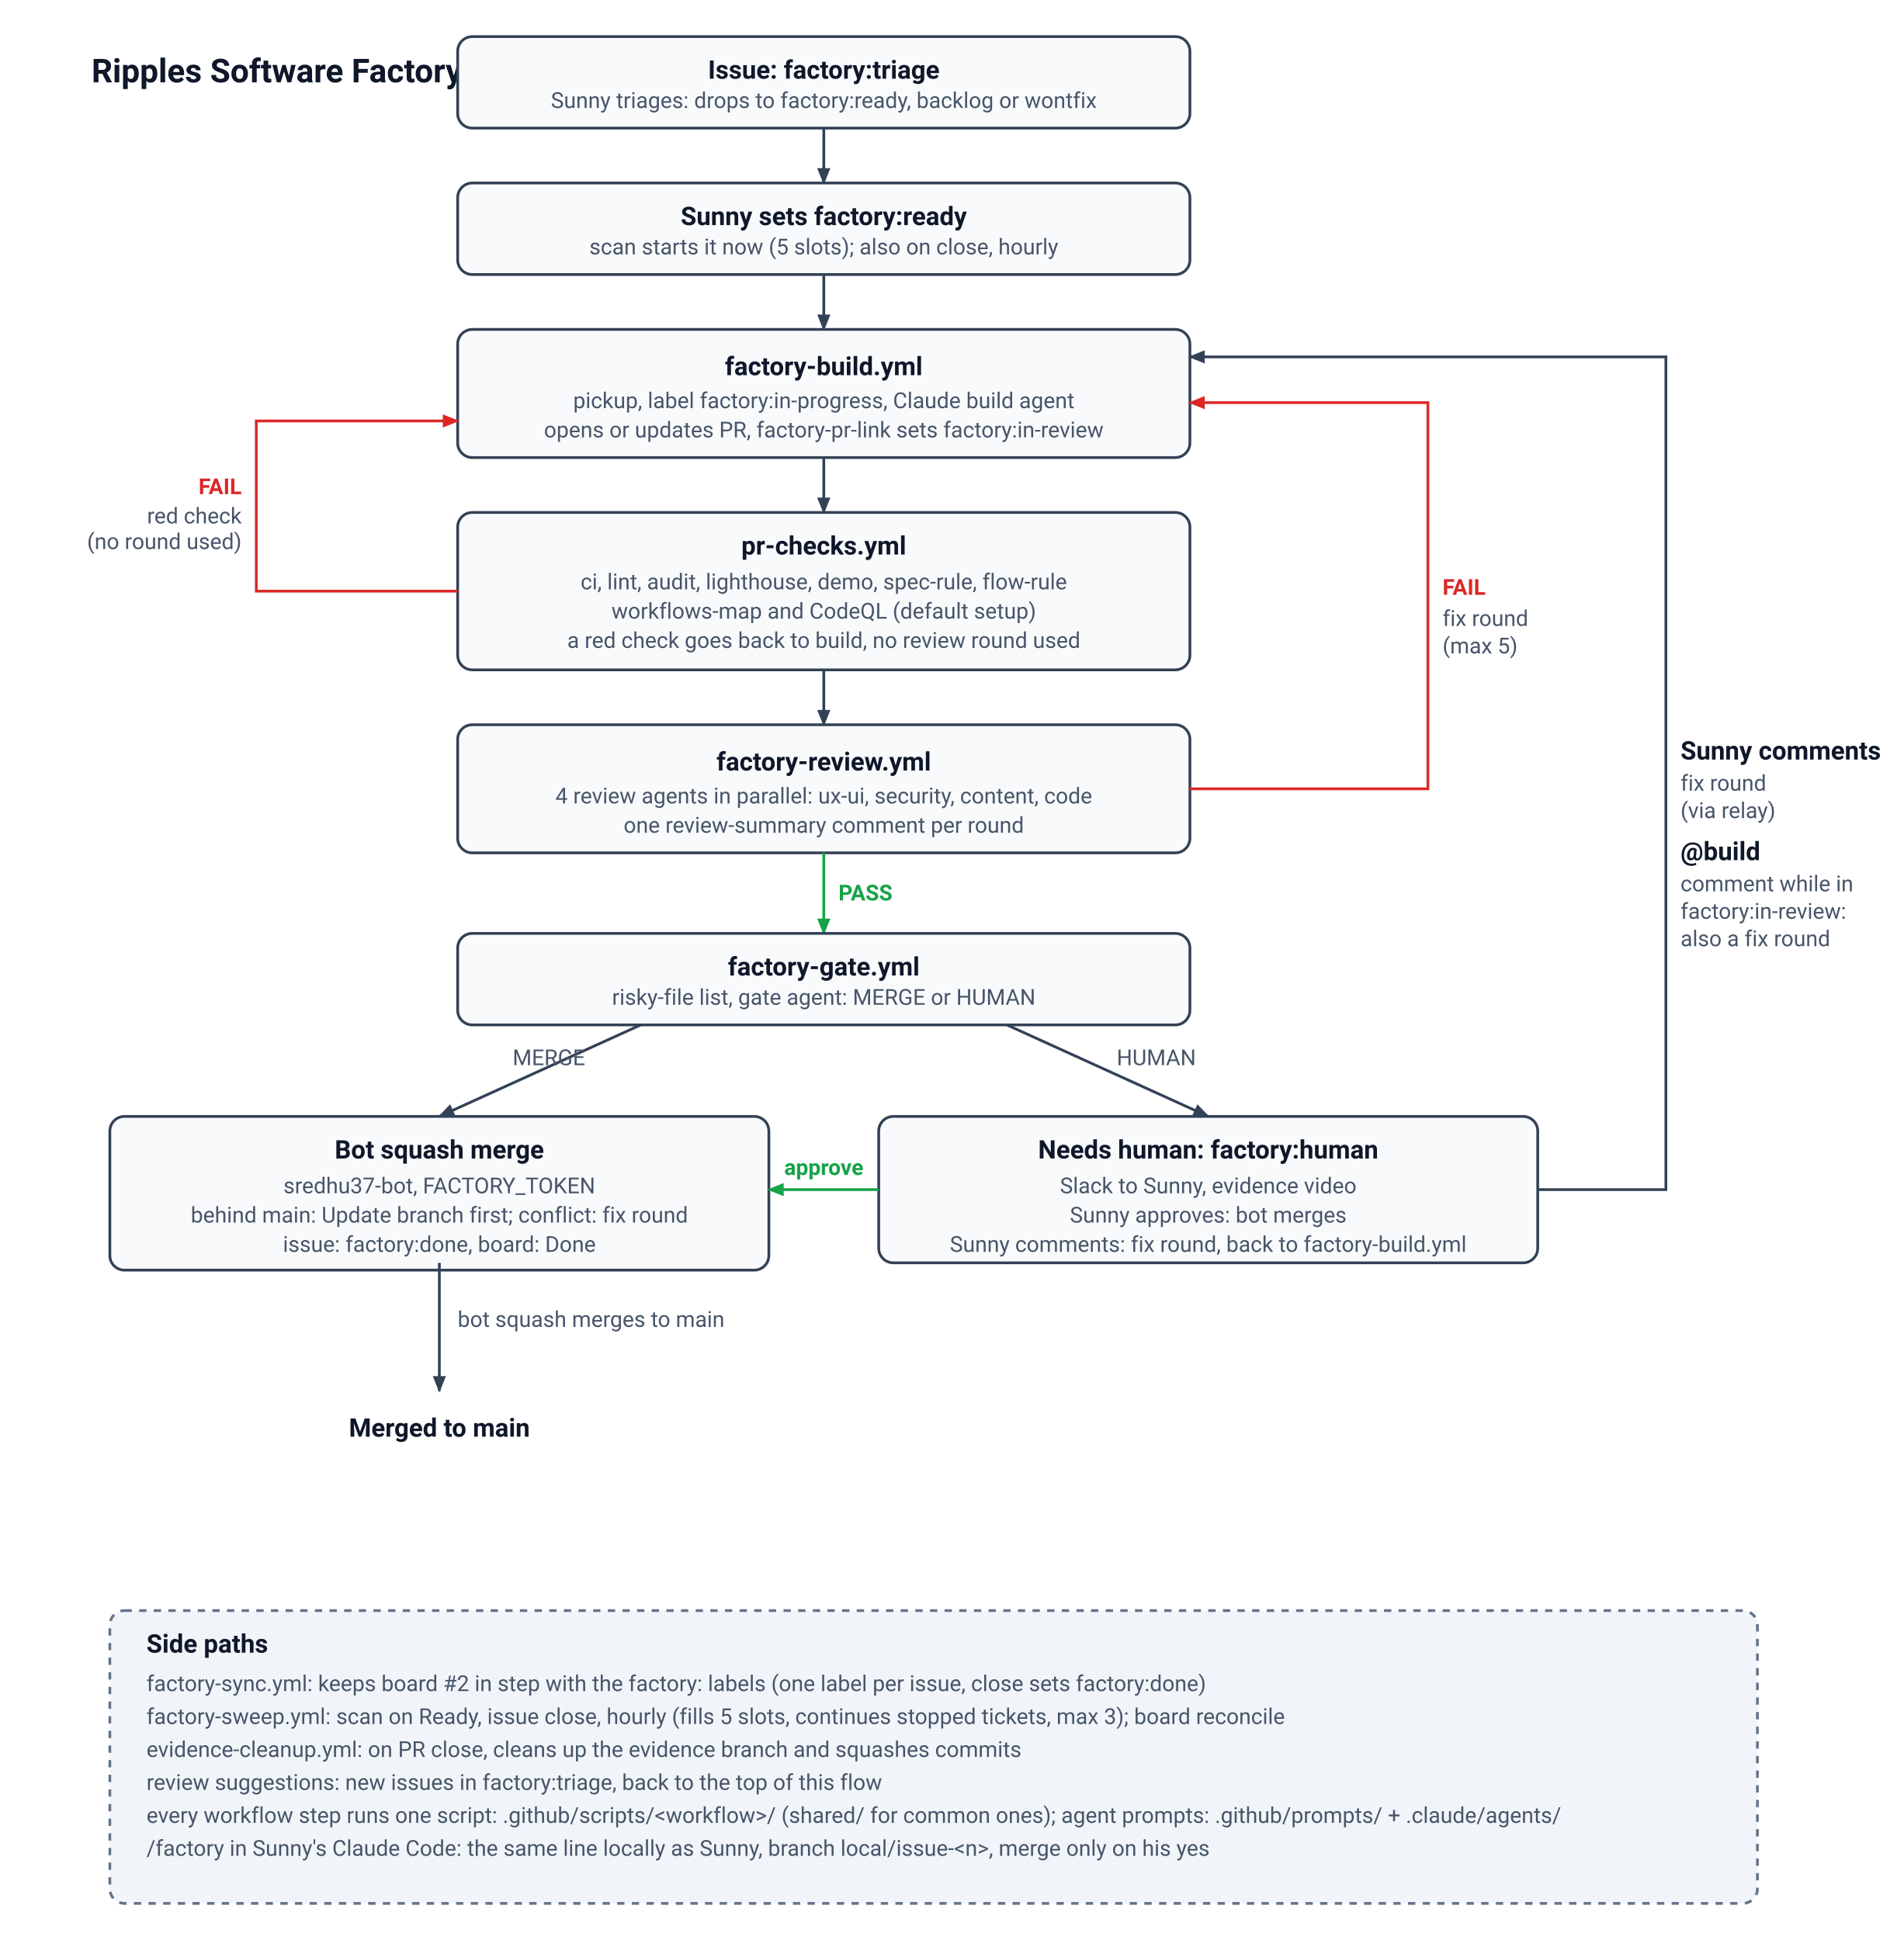
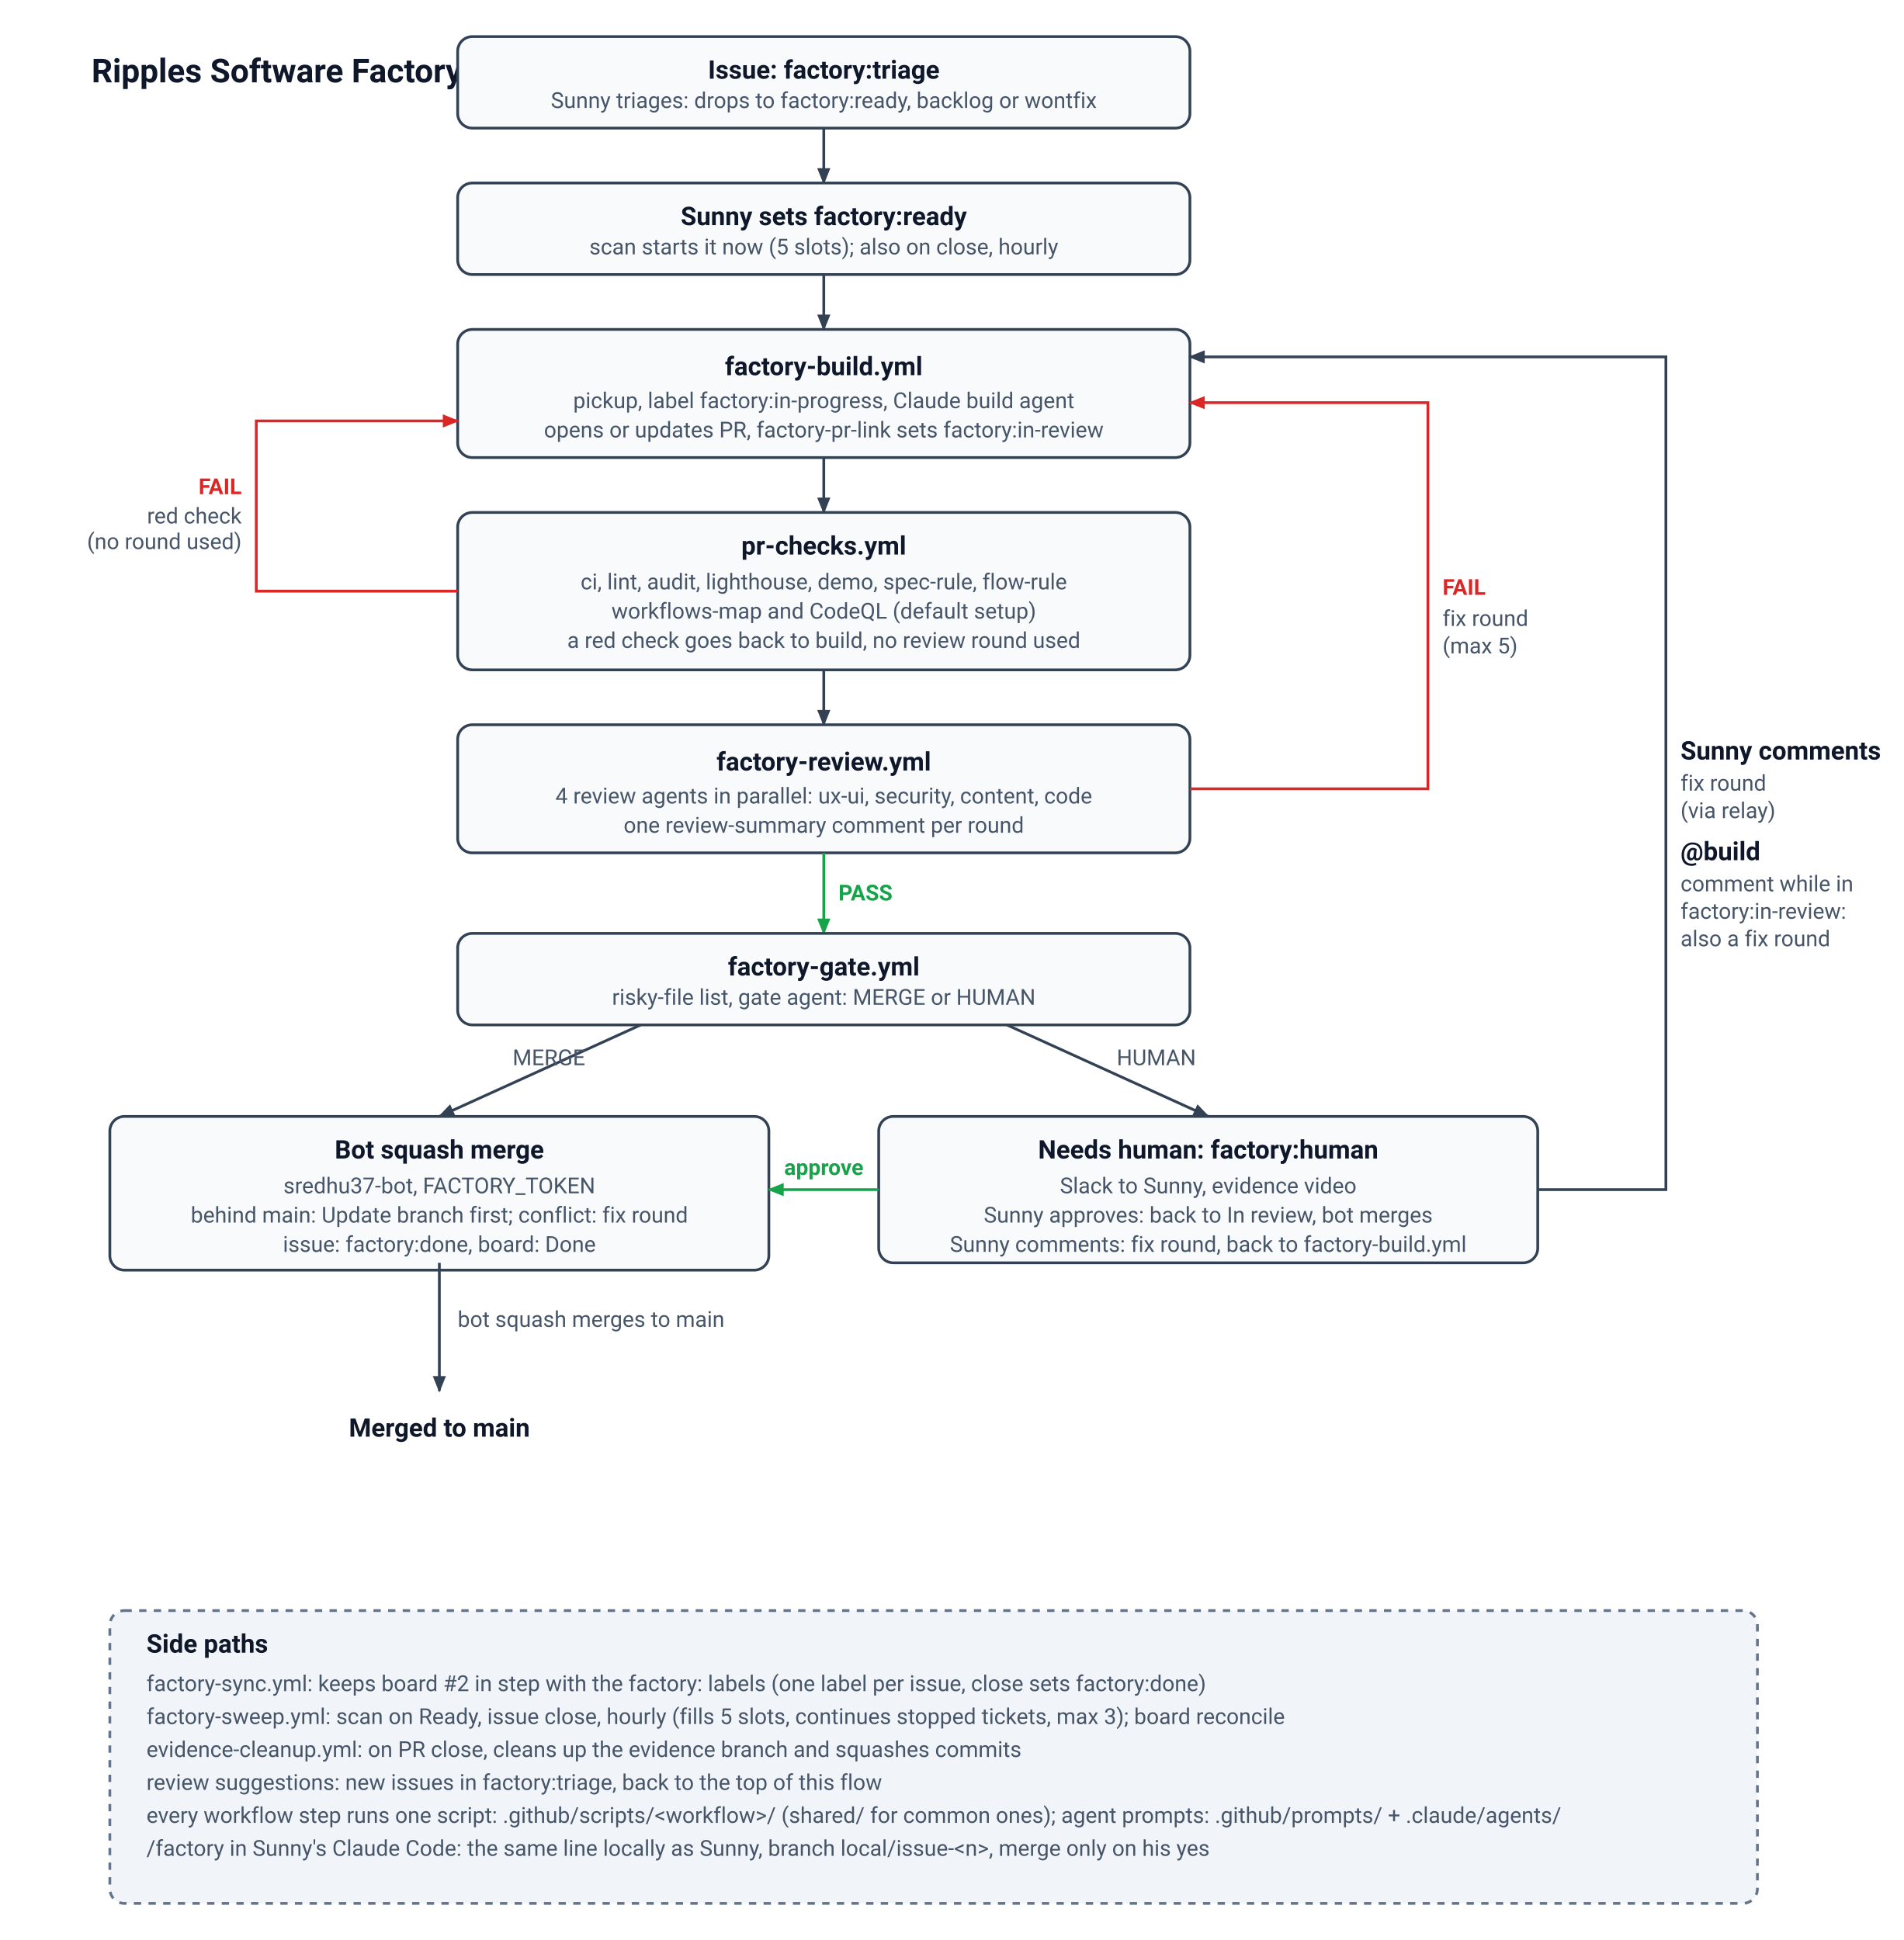
<svg xmlns="http://www.w3.org/2000/svg" viewBox="0 0 1040 1060" width="1040" height="1060">
  <defs>
    <style>
      .box { fill: #f8fafc; stroke: #334155; stroke-width: 1.5; }
      .side { fill: #f1f5f9; stroke: #64748b; stroke-width: 1.5; stroke-dasharray: 4 4; }
      .line { stroke: #334155; stroke-width: 1.5; fill: none; }
      .fail { stroke: #dc2626; stroke-width: 1.5; fill: none; }
      .pass { stroke: #16a34a; stroke-width: 1.5; fill: none; }
      text { font-family: -apple-system, BlinkMacSystemFont, "Segoe UI", Roboto, Helvetica, Arial, sans-serif; font-size: 13px; fill: #0f172a; }
      .head { font-weight: 600; font-size: 14px; }
      .title { font-weight: 700; font-size: 18px; }
      .small { font-size: 12px; fill: #475569; }
      .fail-text { font-size: 12px; fill: #dc2626; font-weight: 600; }
      .pass-text { font-size: 12px; fill: #16a34a; font-weight: 600; }
    </style>
    <marker id="a" viewBox="0 0 10 10" refX="9" refY="5" markerWidth="6" markerHeight="6" orient="auto-start-reverse">
      <path d="M 0 1 L 10 5 L 0 9 z" fill="#334155" />
    </marker>
    <marker id="af" viewBox="0 0 10 10" refX="9" refY="5" markerWidth="6" markerHeight="6" orient="auto-start-reverse">
      <path d="M 0 1 L 10 5 L 0 9 z" fill="#dc2626" />
    </marker>
    <marker id="ap" viewBox="0 0 10 10" refX="9" refY="5" markerWidth="6" markerHeight="6" orient="auto-start-reverse">
      <path d="M 0 1 L 10 5 L 0 9 z" fill="#16a34a" />
    </marker>
  </defs>
  <text x="50" y="45" class="title">Ripples Software Factory</text>
  <rect class="box" x="250" y="20" width="400" height="50" rx="8" />
  <text x="450" y="43" text-anchor="middle" class="head">Issue: factory:triage</text>
  <text x="450" y="59" text-anchor="middle" class="small">Sunny triages: drops to factory:ready, backlog or wontfix</text>
  <path class="line" d="M450 70 V100" marker-end="url(#a)" />
  <rect class="box" x="250" y="100" width="400" height="50" rx="8" />
  <text x="450" y="123" text-anchor="middle" class="head">Sunny sets factory:ready</text>
  <text x="450" y="139" text-anchor="middle" class="small">scan starts it now (5 slots); also on close, hourly</text>
  <path class="line" d="M450 150 V180" marker-end="url(#a)" />
  <rect class="box" x="250" y="180" width="400" height="70" rx="8" />
  <text x="450" y="205" text-anchor="middle" class="head">factory-build.yml</text>
  <text x="450" y="223" text-anchor="middle" class="small">pickup, label factory:in-progress, Claude build agent</text>
  <text x="450" y="239" text-anchor="middle" class="small">opens or updates PR, factory-pr-link sets factory:in-review</text>
  <path class="line" d="M450 250 V280" marker-end="url(#a)" />
  <rect class="box" x="250" y="280" width="400" height="86" rx="8" />
  <text x="450" y="303" text-anchor="middle" class="head">pr-checks.yml</text>
  <text x="450" y="322" text-anchor="middle" class="small">ci, lint, audit, lighthouse, demo, spec-rule, flow-rule</text>
  <text x="450" y="338" text-anchor="middle" class="small">workflows-map and CodeQL (default setup)</text>
  <text x="450" y="354" text-anchor="middle" class="small">a red check goes back to build, no review round used</text>
  <path class="fail" d="M250 323 H140 V230 H250" marker-end="url(#af)" />
  <text x="132" y="270" text-anchor="end" class="fail-text">FAIL</text>
  <text x="132" y="286" text-anchor="end" class="small">red check</text>
  <text x="132" y="300" text-anchor="end" class="small">(no round used)</text>
  <path class="line" d="M450 366 V396" marker-end="url(#a)" />
  <rect class="box" x="250" y="396" width="400" height="70" rx="8" />
  <text x="450" y="421" text-anchor="middle" class="head">factory-review.yml</text>
  <text x="450" y="439" text-anchor="middle" class="small">4 review agents in parallel: ux-ui, security, content, code</text>
  <text x="450" y="455" text-anchor="middle" class="small">one review-summary comment per round</text>
  <path class="fail" d="M650 431 H780 V220 H650" marker-end="url(#af)" />
  <text x="788" y="325" class="fail-text">FAIL</text>
  <text x="788" y="342" class="small">fix round</text>
  <text x="788" y="357" class="small">(max 5)</text>
  <path class="pass" d="M450 466 V510" marker-end="url(#ap)" />
  <text x="458" y="492" class="pass-text">PASS</text>
  <rect class="box" x="250" y="510" width="400" height="50" rx="8" />
  <text x="450" y="533" text-anchor="middle" class="head">factory-gate.yml</text>
  <text x="450" y="549" text-anchor="middle" class="small">risky-file list, gate agent: MERGE or HUMAN</text>
  <path class="line" d="M350 560 L240 610" marker-end="url(#a)" />
  <text x="280" y="582" class="small">MERGE</text>
  <path class="line" d="M550 560 L660 610" marker-end="url(#a)" />
  <text x="610" y="582" class="small">HUMAN</text>
  <rect class="box" x="60" y="610" width="360" height="84" rx="8" />
  <text x="240" y="633" text-anchor="middle" class="head">Bot squash merge</text>
  <text x="240" y="652" text-anchor="middle" class="small">sredhu37-bot, FACTORY_TOKEN</text>
  <text x="240" y="668" text-anchor="middle" class="small">behind main: Update branch first; conflict: fix round</text>
  <text x="240" y="684" text-anchor="middle" class="small">issue: factory:done, board: Done</text>
  <rect class="box" x="480" y="610" width="360" height="80" rx="8" />
  <text x="660" y="633" text-anchor="middle" class="head">Needs human: factory:human</text>
  <text x="660" y="652" text-anchor="middle" class="small">Slack to Sunny, evidence video</text>
-   <text x="660" y="668" text-anchor="middle" class="small">Sunny approves: bot merges</text>
+   <text x="660" y="668" text-anchor="middle" class="small">Sunny approves: back to In review, bot merges</text>
  <text x="660" y="684" text-anchor="middle" class="small">Sunny comments: fix round, back to factory-build.yml</text>
  <path class="pass" d="M480 650 H420" marker-end="url(#ap)" />
  <text x="450" y="642" text-anchor="middle" class="pass-text small">approve</text>
  <path class="line" d="M840 650 H910 V195 H650" marker-end="url(#a)" />
  <text x="918" y="415" class="head">Sunny comments</text>
  <text x="918" y="432" class="small">fix round</text>
  <text x="918" y="447" class="small">(via relay)</text>
  <text x="918" y="470" class="head">@build</text>
  <text x="918" y="487" class="small">comment while in</text>
  <text x="918" y="502" class="small">factory:in-review:</text>
  <text x="918" y="517" class="small">also a fix round</text>
  <path class="line" d="M240 690 V760" marker-end="url(#a)" />
  <text x="250" y="725" class="small">bot squash merges to main</text>
  <text x="240" y="785" text-anchor="middle" class="head">Merged to main</text>
  <rect class="side" x="60" y="880" width="900" height="160" rx="8" />
  <text x="80" y="903" class="head">Side paths</text>
  <text x="80" y="924" class="small">factory-sync.yml: keeps board #2 in step with the factory: labels (one label per issue, close sets factory:done)</text>
  <text x="80" y="942" class="small">factory-sweep.yml: scan on Ready, issue close, hourly (fills 5 slots, continues stopped tickets, max 3); board reconcile</text>
  <text x="80" y="960" class="small">evidence-cleanup.yml: on PR close, cleans up the evidence branch and squashes commits</text>
  <text x="80" y="978" class="small">review suggestions: new issues in factory:triage, back to the top of this flow</text>
  <text x="80" y="996" class="small">every workflow step runs one script: .github/scripts/&lt;workflow&gt;/ (shared/ for common ones); agent prompts: .github/prompts/ + .claude/agents/</text>
  <text x="80" y="1014" class="small">/factory in Sunny's Claude Code: the same line locally as Sunny, branch local/issue-&lt;n&gt;, merge only on his yes</text>
</svg>
